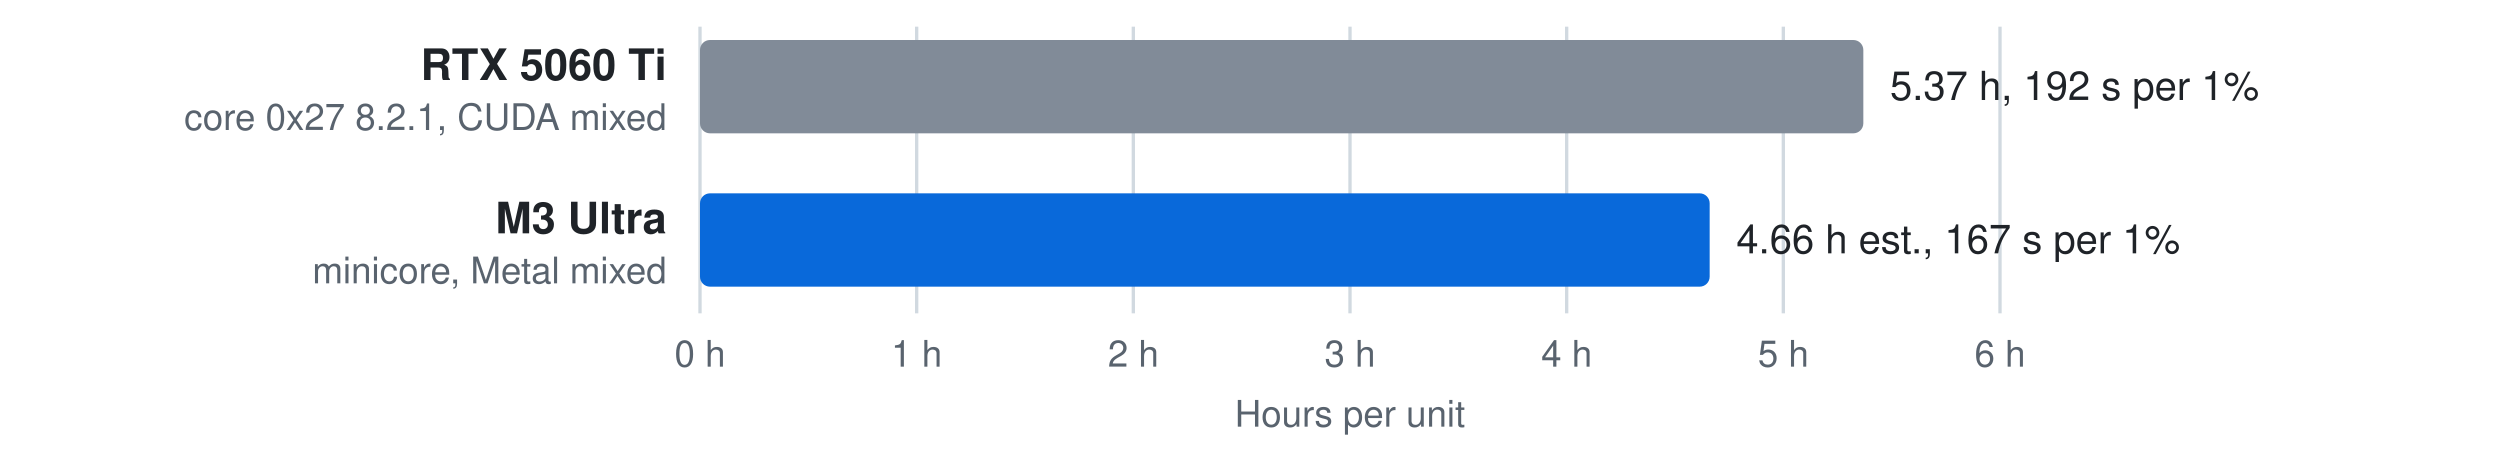
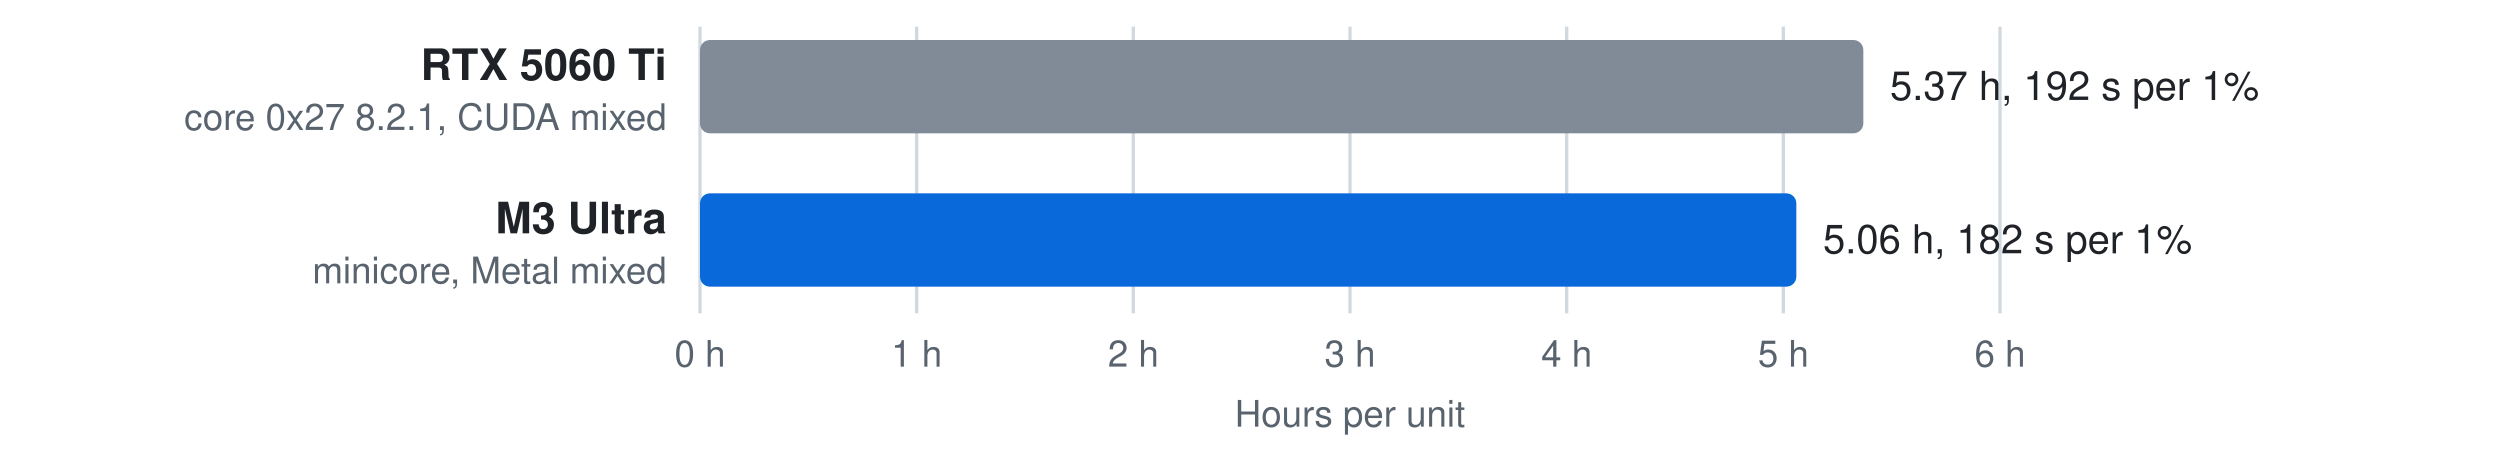
<svg xmlns="http://www.w3.org/2000/svg" width="750" height="136" viewBox="0 0 750 136" role="img" aria-label="Hours per P18264 unit, M3 Ultra against the real core" font-family="-apple-system, BlinkMacSystemFont, 'Segoe UI', Helvetica, Arial, sans-serif">
  <line x1="210.0" y1="8.0" x2="210.0" y2="94.0" stroke="#d1d9e0" stroke-width="1.0" />
  <text x="210.0" y="110.0" font-size="11" fill="#59636e" text-anchor="middle" font-weight="normal">0 h</text>
  <line x1="275.0" y1="8.0" x2="275.0" y2="94.0" stroke="#d1d9e0" stroke-width="1.0" />
  <text x="275.0" y="110.0" font-size="11" fill="#59636e" text-anchor="middle" font-weight="normal">1 h</text>
  <line x1="340.0" y1="8.0" x2="340.0" y2="94.0" stroke="#d1d9e0" stroke-width="1.0" />
  <text x="340.0" y="110.0" font-size="11" fill="#59636e" text-anchor="middle" font-weight="normal">2 h</text>
  <line x1="405.0" y1="8.0" x2="405.0" y2="94.0" stroke="#d1d9e0" stroke-width="1.0" />
  <text x="405.0" y="110.0" font-size="11" fill="#59636e" text-anchor="middle" font-weight="normal">3 h</text>
  <line x1="470.0" y1="8.0" x2="470.0" y2="94.0" stroke="#d1d9e0" stroke-width="1.0" />
  <text x="470.0" y="110.0" font-size="11" fill="#59636e" text-anchor="middle" font-weight="normal">4 h</text>
  <line x1="535.0" y1="8.0" x2="535.0" y2="94.0" stroke="#d1d9e0" stroke-width="1.0" />
  <text x="535.0" y="110.0" font-size="11" fill="#59636e" text-anchor="middle" font-weight="normal">5 h</text>
  <line x1="600.0" y1="8.0" x2="600.0" y2="94.0" stroke="#d1d9e0" stroke-width="1.0" />
  <text x="600.0" y="110.0" font-size="11" fill="#59636e" text-anchor="middle" font-weight="normal">6 h</text>
  <text x="405.0" y="128.0" font-size="11" fill="#59636e" text-anchor="middle" font-weight="normal">Hours per unit</text>
  <text x="200.0" y="24.0" font-size="13" fill="#1f2328" text-anchor="end" font-weight="600">RTX 5060 Ti</text>
  <text x="200.0" y="39.0" font-size="11" fill="#59636e" text-anchor="end" font-weight="normal">core 0x27 8.2.1, CUDA mixed</text>
  <rect x="210.0" y="12.0" width="349.0" height="28.0" rx="3" fill="#818b98" />
  <text x="567.0" y="30.0" font-size="12" fill="#1f2328" text-anchor="start" font-weight="normal">5.37 h, 192 s per 1%</text>
  <text x="200.0" y="70.0" font-size="13" fill="#1f2328" text-anchor="end" font-weight="600">M3 Ultra</text>
  <text x="200.0" y="85.0" font-size="11" fill="#59636e" text-anchor="end" font-weight="normal">minicore, Metal mixed</text>
-   <rect x="210.0" y="58.0" width="302.9" height="28.0" rx="3" fill="#0969da" />
-   <text x="520.9" y="76.0" font-size="12" fill="#1f2328" text-anchor="start" font-weight="normal">4.66 h est., 167 s per 1%</text>
+   <rect x="210.0" y="58.0" width="328.9" height="28.0" rx="3" fill="#0969da" />
+   <text x="546.9" y="76.0" font-size="12" fill="#1f2328" text-anchor="start" font-weight="normal">5.06 h, 182 s per 1%</text>
</svg>
